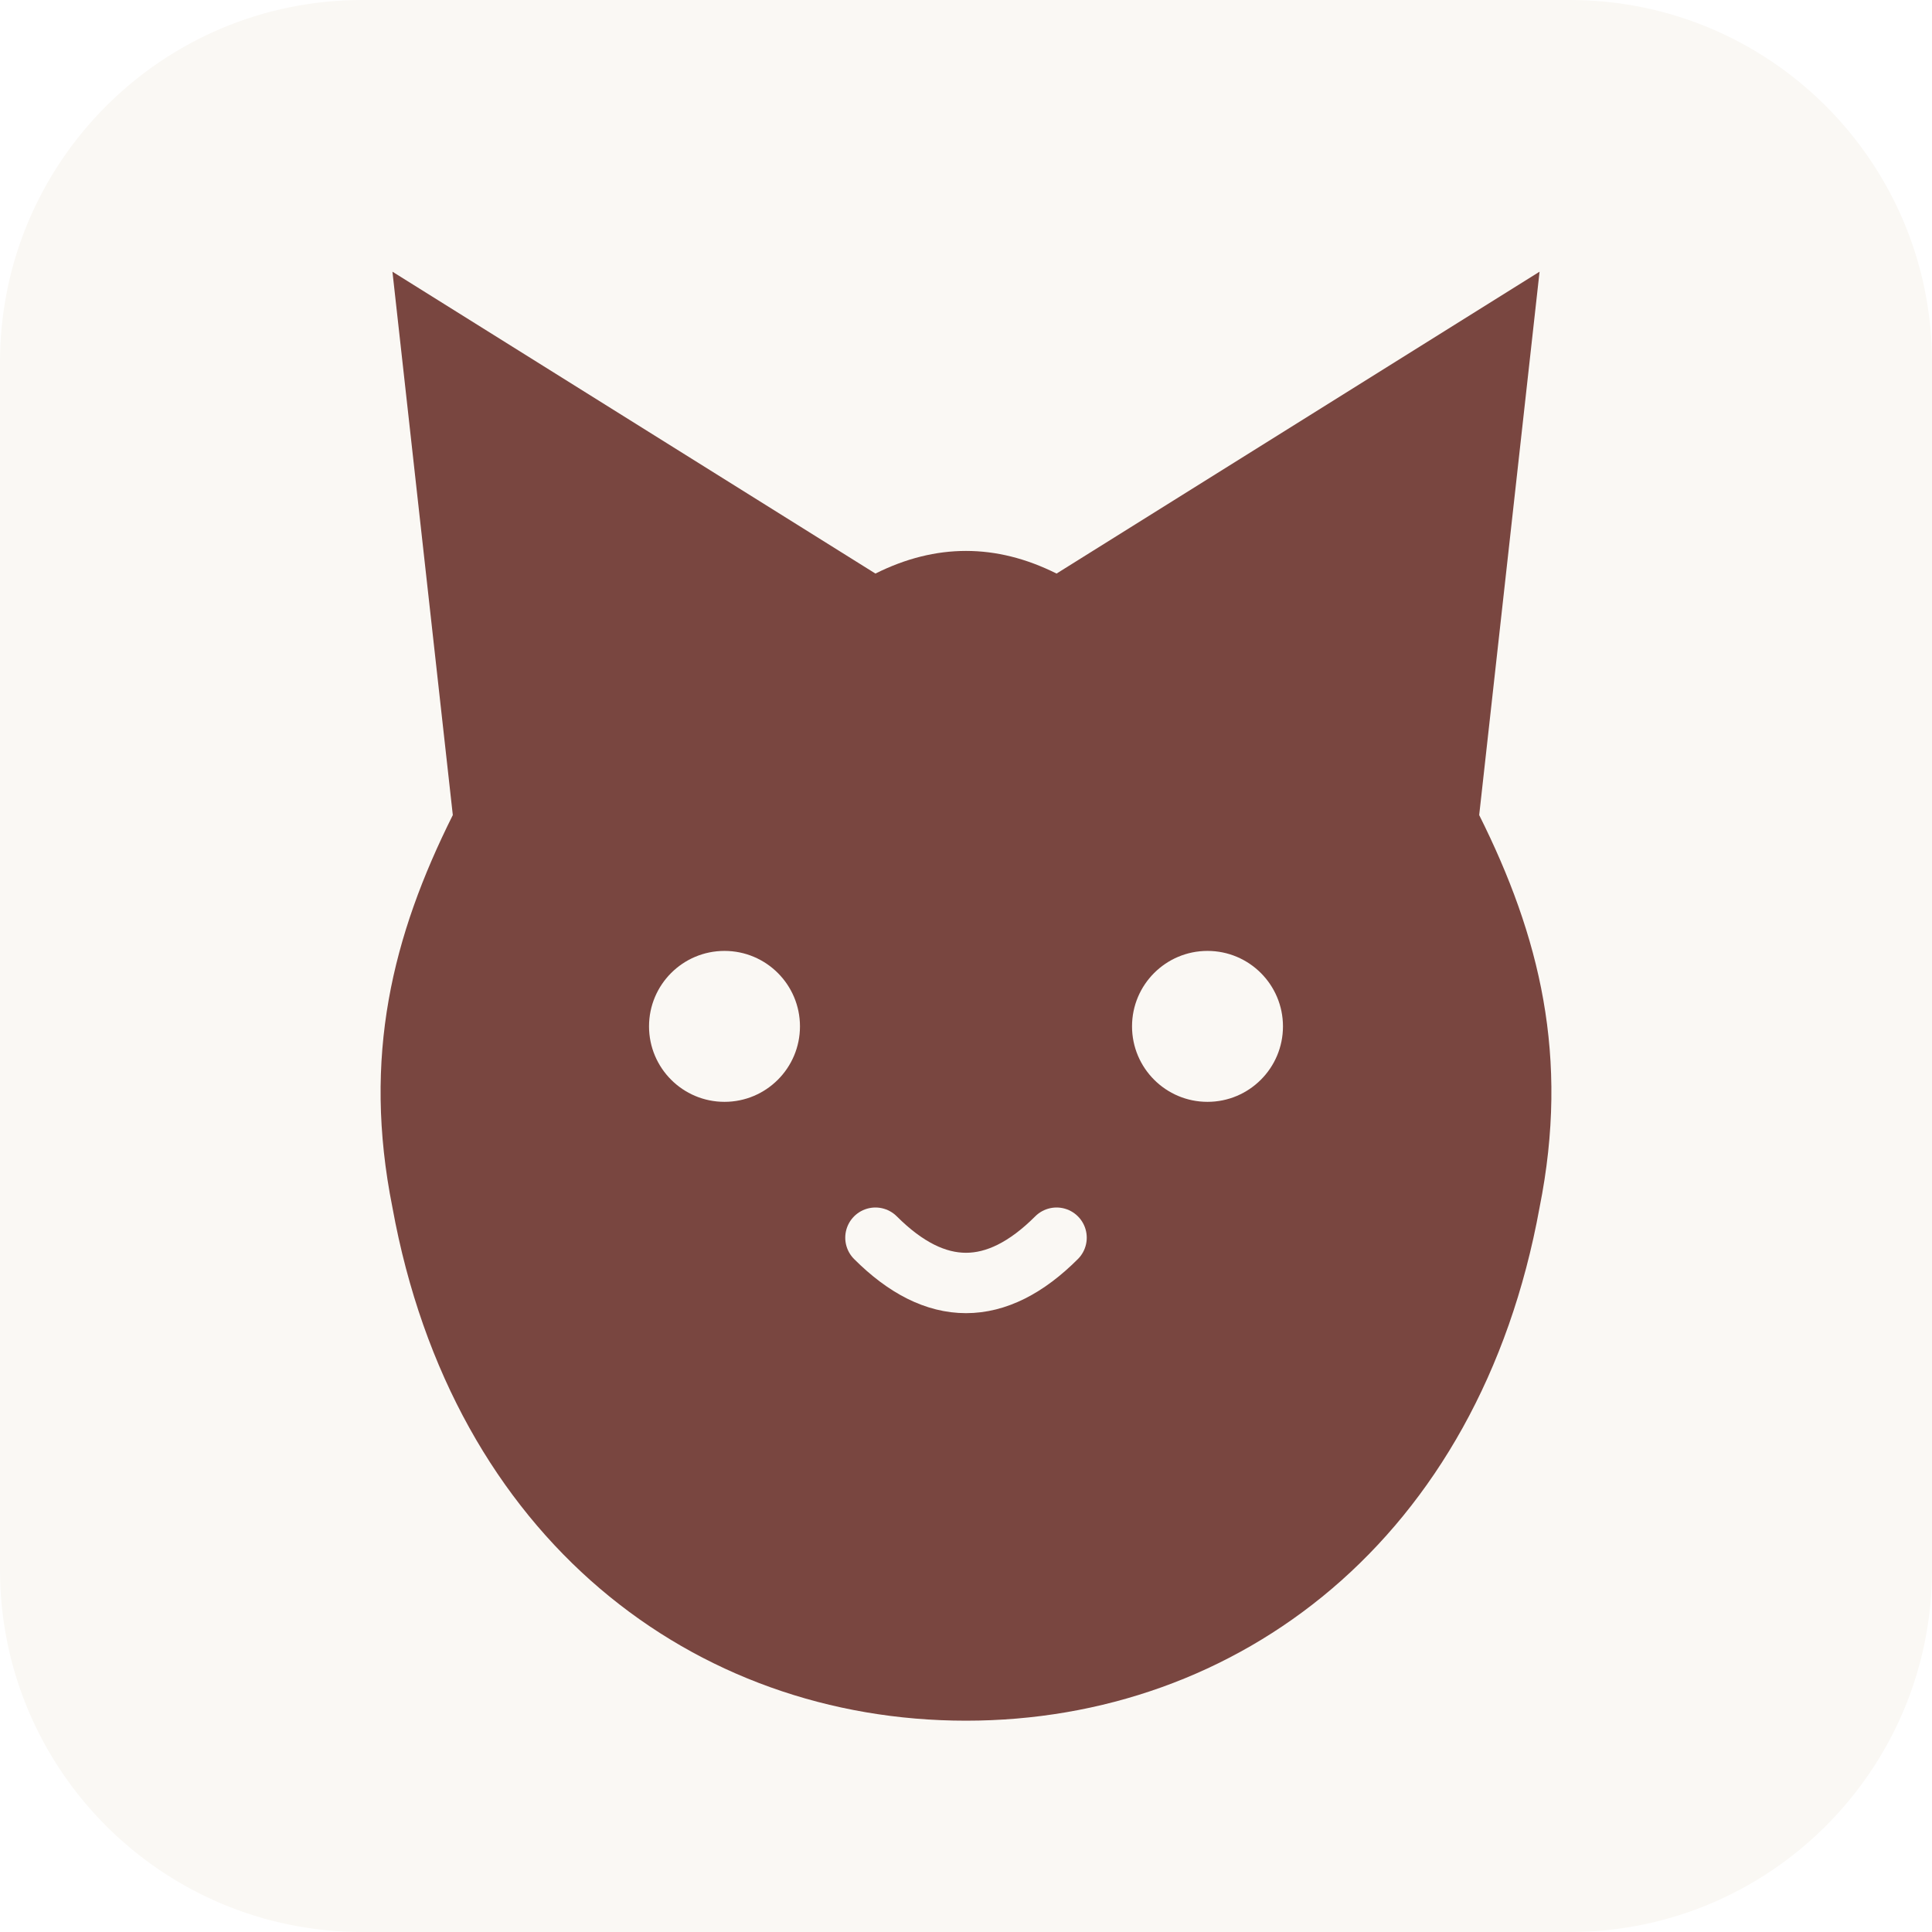
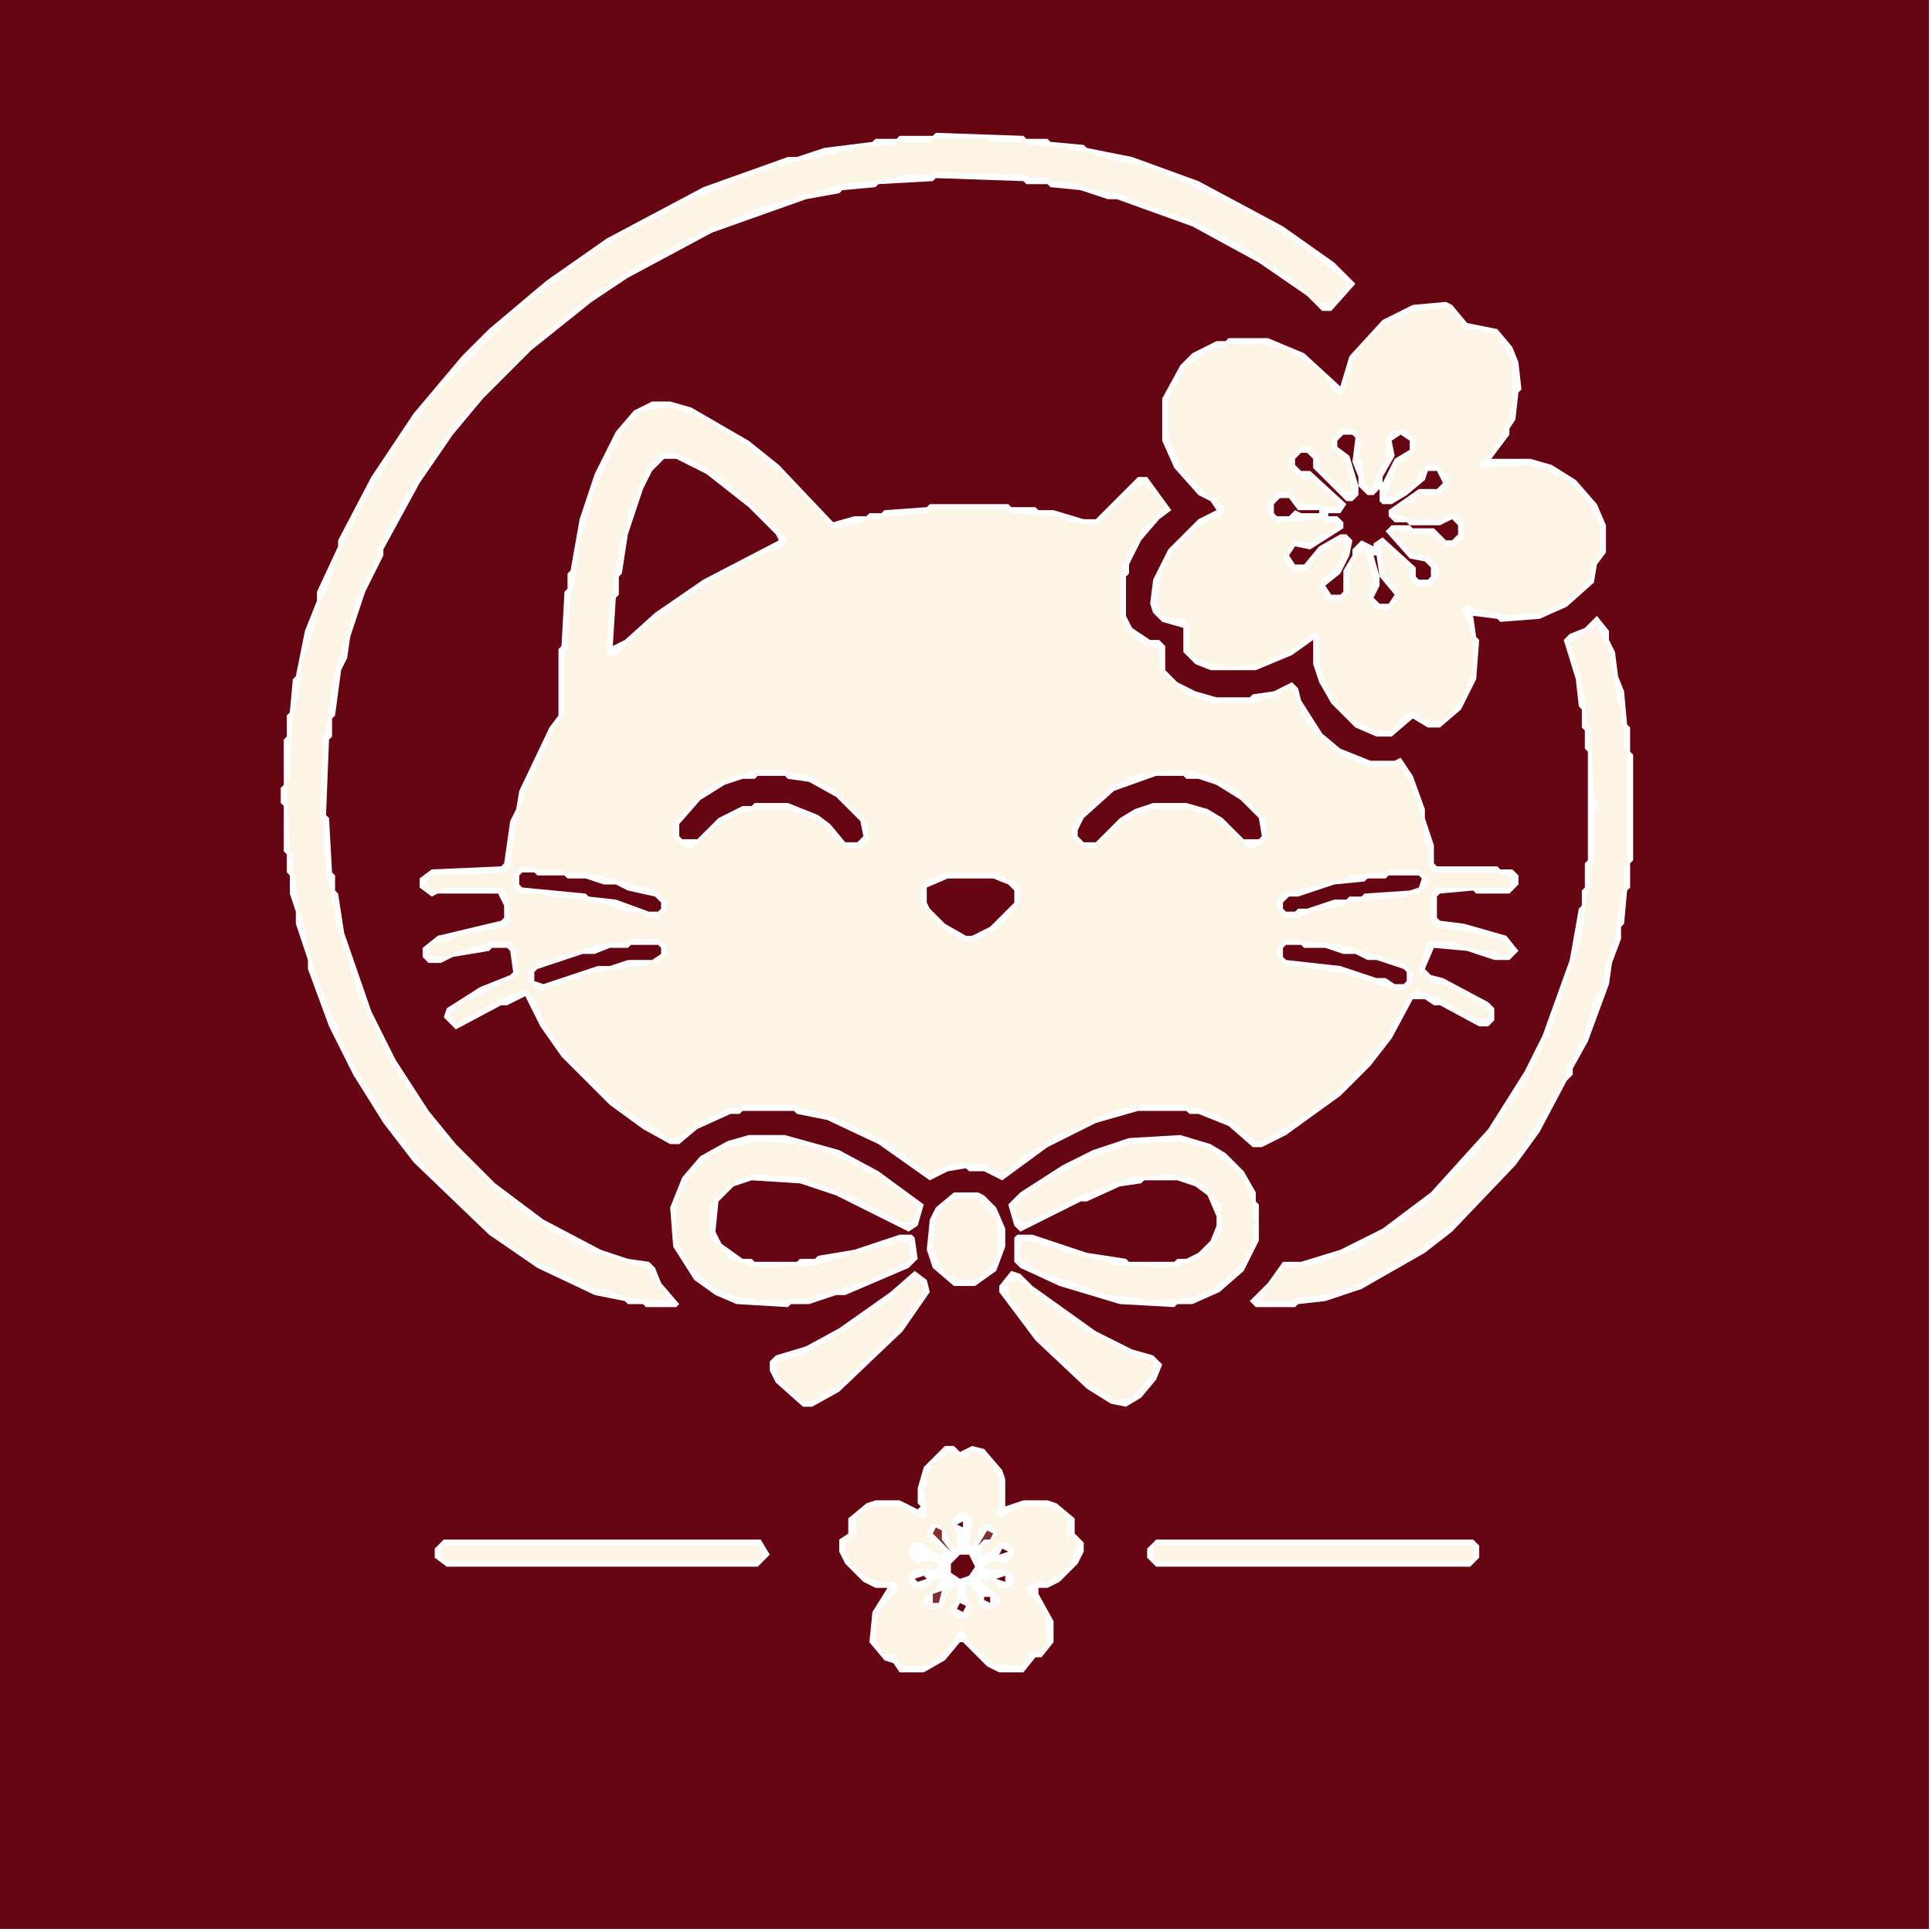
- <svg xmlns="http://www.w3.org/2000/svg" viewBox="0 0 64 64">
-   <rect width="64" height="64" rx="12" fill="#faf8f4" />
-   <path d="M15 27 13 9l16 10c2-1 4-1 6 0L51 9l-2 18c2 4 3 8 2 13-2 11-10 17-19 17S15 51 13 40c-1-5 0-9 2-13Z" fill="#794640" />
-   <circle cx="24" cy="34" r="2.5" fill="#faf8f4" />
-   <circle cx="40" cy="34" r="2.5" fill="#faf8f4" />
-   <path d="M29 41q3 3 6 0" fill="none" stroke="#faf8f4" stroke-width="2" stroke-linecap="round" />
+ <svg xmlns="http://www.w3.org/2000/svg" viewBox="0 0 640 640" role="img" aria-label="Mèo Hoa cat emblem">
+   <path fill="#660613" fill-rule="evenodd" d="M 318,531 L 317,533 L 319,534 L 320,532 Z M 326,529 L 326,530 L 328,531 L 328,529 Z M 330,523 L 333,524 L 333,522 Z M 303,523 L 304,524 L 307,523 L 306,522 Z M 321,515 L 318,515 L 315,518 L 315,521 L 318,523 L 321,522 L 323,519 Z M 334,514 L 332,513 L 331,515 Z M 317,505 L 319,506 L 319,504 Z M 425,314 L 425,317 L 426,318 L 444,320 L 456,324 L 459,324 L 462,326 L 465,326 L 466,325 L 466,322 L 465,321 L 456,318 L 453,318 L 449,316 L 445,316 L 439,314 L 432,314 L 431,313 L 426,313 Z M 219,314 L 218,313 L 209,313 L 208,314 L 202,314 L 197,316 L 193,316 L 178,321 L 177,322 L 177,325 L 180,326 L 198,320 L 202,320 L 208,318 L 216,318 L 219,316 Z M 307,294 L 307,299 L 308,301 L 313,306 L 320,310 L 322,310 L 328,307 L 336,299 L 336,295 L 334,293 L 329,291 L 314,291 Z M 471,291 L 470,290 L 460,290 L 459,291 L 453,291 L 452,292 L 442,293 L 430,297 L 427,297 L 425,299 L 425,301 L 426,302 L 429,302 L 430,301 L 433,301 L 442,298 L 446,298 L 447,297 L 451,297 L 452,296 L 467,295 L 470,294 Z M 172,290 L 172,293 L 173,294 L 194,296 L 195,297 L 204,298 L 215,302 L 218,302 L 219,301 L 219,299 L 217,297 L 208,295 L 204,293 L 200,293 L 194,291 L 188,291 L 187,290 L 178,290 L 177,289 L 173,289 Z M 357,275 L 357,277 L 359,279 L 363,279 L 371,271 L 376,268 L 382,266 L 393,266 L 400,268 L 405,271 L 412,278 L 417,278 L 418,277 L 417,271 L 411,265 L 403,260 L 397,258 L 393,258 L 392,257 L 383,257 L 369,262 L 359,271 Z M 225,273 L 225,277 L 226,278 L 231,278 L 238,271 L 246,267 L 249,267 L 250,266 L 261,266 L 271,270 L 275,273 L 280,279 L 284,279 L 286,277 L 285,272 L 277,264 L 268,259 L 261,258 L 260,257 L 251,257 L 250,258 L 246,258 L 240,260 L 232,265 Z M 455,184 L 457,191 L 457,194 L 455,198 L 457,200 L 460,200 L 462,197 L 457,191 L 456,184 Z M 422,167 L 422,170 L 423,171 L 427,171 L 429,169 L 431,170 L 437,170 L 437,169 L 430,169 L 427,165 L 424,165 Z M 257,177 L 248,168 L 234,157 L 224,152 L 220,152 L 216,156 L 213,162 L 208,177 L 206,190 L 205,191 L 205,197 L 204,198 L 203,214 L 207,212 L 217,203 L 233,192 L 258,179 Z M 464,144 L 461,146 L 462,151 L 458,158 L 458,160 L 462,152 L 467,149 L 467,146 Z M 429,152 L 429,154 L 431,156 L 434,156 L 446,167 L 444,170 L 440,170 L 440,171 L 443,171 L 445,173 L 445,175 L 434,182 L 429,181 L 427,184 L 429,187 L 432,187 L 437,181 L 444,177 L 446,177 L 448,179 L 447,184 L 444,190 L 439,194 L 441,197 L 444,197 L 445,196 L 445,189 L 448,184 L 448,182 L 451,179 L 455,181 L 455,180 L 458,178 L 469,188 L 469,191 L 470,192 L 473,192 L 474,191 L 474,188 L 472,186 L 467,185 L 459,176 L 461,174 L 467,174 L 468,175 L 475,175 L 479,179 L 481,179 L 483,177 L 483,174 L 481,172 L 477,174 L 467,174 L 466,173 L 462,173 L 460,171 L 460,169 L 470,162 L 476,162 L 478,160 L 476,156 L 473,156 L 472,159 L 466,164 L 461,167 L 458,167 L 457,166 L 457,162 L 455,164 L 453,164 L 450,161 L 450,158 L 448,153 L 449,145 L 448,144 L 445,144 L 443,146 L 443,148 L 447,151 L 450,161 L 450,164 L 448,166 L 446,166 L 435,155 L 435,152 L 433,150 L 431,150 Z M 0,0 L 0,639 L 639,639 L 639,0 Z M 380,513 L 383,510 L 488,510 L 490,512 L 490,516 L 487,519 L 383,519 L 380,516 Z M 144,513 L 147,510 L 252,510 L 255,515 L 251,519 L 148,519 L 144,516 Z M 313,479 L 316,479 L 318,481 L 322,479 L 326,480 L 332,487 L 333,490 L 333,499 L 339,497 L 347,497 L 350,498 L 356,503 L 356,508 L 359,511 L 359,514 L 357,518 L 351,524 L 347,526 L 344,526 L 344,528 L 349,537 L 349,544 L 345,549 L 343,549 L 339,554 L 331,554 L 327,552 L 319,544 L 318,544 L 313,550 L 306,554 L 298,554 L 296,551 L 293,550 L 288,544 L 289,534 L 294,526 L 290,526 L 286,524 L 280,518 L 278,514 L 278,510 L 281,508 L 281,503 L 287,498 L 290,497 L 298,497 L 304,500 L 305,499 L 304,498 L 304,493 L 306,486 Z M 335,421 L 338,422 L 342,426 L 363,441 L 375,447 L 382,449 L 385,452 L 383,457 L 378,463 L 373,466 L 368,465 L 360,460 L 343,444 L 331,428 L 331,426 Z M 307,424 L 308,428 L 299,441 L 278,461 L 269,466 L 266,466 L 257,458 L 255,454 L 255,451 L 257,449 L 267,446 L 278,440 L 295,428 L 303,421 Z M 316,395 L 324,395 L 326,396 L 330,400 L 333,407 L 333,413 L 330,421 L 323,426 L 316,426 L 309,420 L 307,414 L 308,404 L 310,400 Z M 416,395 L 416,398 L 417,399 L 417,411 L 412,421 L 404,428 L 395,432 L 390,432 L 389,433 L 371,432 L 351,426 L 338,420 L 336,418 L 336,410 L 337,409 L 342,409 L 360,415 L 373,417 L 374,418 L 389,418 L 390,417 L 393,417 L 397,415 L 401,411 L 403,406 L 403,403 L 400,396 L 396,393 L 390,391 L 379,391 L 378,392 L 371,393 L 360,398 L 358,398 L 338,408 L 336,406 L 334,399 L 338,395 L 352,386 L 362,381 L 374,377 L 391,376 L 401,379 L 406,382 L 412,388 Z M 222,400 L 226,390 L 232,383 L 241,378 L 248,376 L 260,376 L 278,381 L 291,388 L 306,399 L 304,406 L 301,408 L 277,396 L 265,392 L 249,391 L 243,393 L 238,398 L 237,408 L 239,412 L 246,417 L 249,417 L 250,418 L 264,418 L 265,417 L 270,417 L 271,416 L 283,414 L 298,409 L 302,409 L 303,410 L 304,417 L 301,420 L 280,429 L 277,429 L 268,432 L 262,432 L 261,433 L 244,432 L 237,429 L 230,424 L 223,413 Z M 529,204 L 533,209 L 533,212 L 535,216 L 536,224 L 538,229 L 539,240 L 540,241 L 540,249 L 541,250 L 541,285 L 540,286 L 540,294 L 539,295 L 538,306 L 537,307 L 537,311 L 534,319 L 533,326 L 526,345 L 521,354 L 521,356 L 519,358 L 510,375 L 502,386 L 481,408 L 472,415 L 451,427 L 439,431 L 430,432 L 429,433 L 416,433 L 414,431 L 420,425 L 425,418 L 431,418 L 444,414 L 458,407 L 474,395 L 493,374 L 505,355 L 511,343 L 520,318 L 523,301 L 524,300 L 524,295 L 525,294 L 525,286 L 526,285 L 526,249 L 525,248 L 525,242 L 524,241 L 524,235 L 523,234 L 522,225 L 518,212 L 520,210 L 525,208 Z M 139,291 L 143,288 L 166,287 L 167,286 L 169,272 L 171,268 L 172,262 L 182,241 L 185,237 L 185,215 L 186,214 L 187,196 L 188,195 L 188,190 L 189,189 L 192,172 L 197,157 L 204,143 L 210,136 L 216,133 L 222,133 L 229,135 L 248,146 L 258,154 L 276,173 L 283,171 L 287,171 L 288,170 L 292,170 L 293,169 L 307,168 L 308,167 L 334,167 L 335,168 L 343,168 L 344,169 L 349,169 L 359,172 L 363,172 L 377,158 L 380,158 L 388,169 L 384,172 L 378,179 L 374,187 L 374,190 L 373,191 L 373,204 L 375,208 L 381,212 L 384,212 L 386,214 L 386,222 L 390,226 L 396,229 L 403,231 L 414,231 L 415,230 L 422,229 L 428,226 L 430,228 L 431,232 L 438,243 L 444,248 L 454,252 L 462,252 L 464,251 L 468,257 L 472,268 L 472,271 L 475,280 L 475,286 L 476,287 L 496,287 L 497,288 L 501,288 L 503,290 L 503,293 L 500,296 L 489,296 L 488,295 L 477,296 L 476,297 L 476,304 L 477,305 L 485,306 L 499,310 L 503,315 L 500,318 L 495,318 L 486,315 L 475,314 L 472,321 L 474,323 L 478,324 L 493,332 L 495,334 L 495,338 L 493,340 L 490,340 L 477,333 L 475,333 L 472,331 L 468,331 L 461,344 L 454,353 L 444,363 L 426,376 L 418,380 L 415,380 L 407,373 L 397,369 L 394,369 L 393,368 L 377,368 L 363,372 L 347,380 L 332,391 L 326,388 L 321,388 L 320,387 L 314,388 L 308,391 L 291,379 L 274,371 L 264,369 L 263,368 L 246,368 L 245,369 L 242,369 L 231,374 L 225,379 L 222,379 L 213,374 L 202,366 L 186,350 L 179,340 L 174,330 L 168,333 L 166,333 L 151,341 L 147,337 L 148,334 L 159,327 L 169,323 L 170,322 L 169,315 L 168,314 L 163,314 L 162,315 L 150,317 L 146,319 L 142,319 L 140,317 L 140,314 L 145,310 L 166,305 L 167,304 L 167,300 L 165,296 L 145,296 L 143,297 L 139,294 Z M 479,100 L 481,101 L 486,107 L 496,109 L 501,115 L 503,120 L 504,129 L 503,130 L 502,139 L 500,142 L 500,144 L 494,152 L 507,152 L 514,154 L 522,159 L 529,167 L 532,174 L 532,183 L 529,187 L 528,193 L 519,201 L 510,205 L 497,206 L 496,205 L 488,204 L 489,211 L 490,212 L 489,225 L 484,235 L 477,241 L 473,241 L 468,238 L 461,244 L 456,244 L 449,241 L 441,233 L 437,226 L 435,220 L 435,212 L 428,217 L 416,222 L 401,222 L 396,220 L 392,216 L 392,208 L 385,206 L 382,203 L 381,200 L 382,192 L 387,182 L 397,172 L 403,169 L 401,166 L 397,164 L 389,155 L 385,146 L 385,132 L 391,121 L 395,117 L 403,113 L 406,113 L 407,112 L 420,112 L 432,117 L 444,128 L 447,118 L 458,106 L 468,101 Z M 425,75 L 442,87 L 449,94 L 441,103 L 438,103 L 433,98 L 417,87 L 395,75 L 370,66 L 367,66 L 358,63 L 348,62 L 347,61 L 340,61 L 339,60 L 310,59 L 309,60 L 291,61 L 290,62 L 279,63 L 278,64 L 267,66 L 236,77 L 208,92 L 196,100 L 176,116 L 160,132 L 150,144 L 139,160 L 127,182 L 127,184 L 121,196 L 116,211 L 115,218 L 113,222 L 111,237 L 110,238 L 110,244 L 109,245 L 108,270 L 109,271 L 110,289 L 111,290 L 111,295 L 112,296 L 114,309 L 123,335 L 131,351 L 142,368 L 151,379 L 164,392 L 180,404 L 199,414 L 208,417 L 215,418 L 217,420 L 219,425 L 225,432 L 224,433 L 214,433 L 213,432 L 208,432 L 207,431 L 197,429 L 178,420 L 162,409 L 137,385 L 127,372 L 117,356 L 109,340 L 102,321 L 102,318 L 98,306 L 98,302 L 96,296 L 96,290 L 95,289 L 95,283 L 94,282 L 94,267 L 93,266 L 93,261 L 94,260 L 94,245 L 95,244 L 95,237 L 96,236 L 97,225 L 98,224 L 101,209 L 105,199 L 105,196 L 112,181 L 112,179 L 123,158 L 137,137 L 153,118 L 162,109 L 181,93 L 201,79 L 233,62 L 261,52 L 264,52 L 273,49 L 289,47 L 290,46 L 297,46 L 298,45 L 309,45 L 310,44 L 339,45 L 340,46 L 347,46 L 348,47 L 359,48 L 360,49 L 375,52 L 397,60 Z" />
+   <path fill="#fcf4e5" fill-rule="evenodd" d="M 382,513 L 382,516 L 383,517 L 487,517 L 488,516 L 488,513 L 487,512 L 383,512 Z M 146,513 L 146,516 L 147,517 L 251,517 L 253,515 L 251,512 L 147,512 Z M 314,481 L 309,485 L 307,489 L 307,492 L 306,493 L 307,502 L 306,503 L 298,499 L 290,499 L 285,501 L 283,503 L 284,508 L 280,511 L 280,514 L 282,518 L 286,522 L 291,524 L 296,524 L 298,526 L 291,534 L 290,544 L 293,548 L 296,548 L 299,552 L 306,552 L 310,550 L 316,544 L 317,541 L 319,540 L 321,544 L 329,551 L 338,552 L 342,547 L 345,547 L 347,544 L 346,534 L 340,526 L 343,524 L 347,524 L 352,521 L 355,518 L 357,511 L 353,508 L 354,503 L 352,501 L 347,499 L 339,499 L 334,501 L 332,503 L 330,501 L 331,499 L 331,490 L 328,484 L 324,481 L 322,481 L 319,483 L 316,481 Z M 318,501 L 320,501 L 322,503 L 321,512 L 322,512 L 324,509 L 324,507 L 326,505 L 328,505 L 330,507 L 330,509 L 325,513 L 325,515 L 328,514 L 331,511 L 334,511 L 336,513 L 336,515 L 333,518 L 329,517 L 326,519 L 327,520 L 334,520 L 336,522 L 336,524 L 334,526 L 331,526 L 329,524 L 325,523 L 325,524 L 331,529 L 331,531 L 329,533 L 326,533 L 324,531 L 324,529 L 322,526 L 320,525 L 320,528 L 322,532 L 322,534 L 320,536 L 317,536 L 315,534 L 315,532 L 317,530 L 317,525 L 314,527 L 313,531 L 311,533 L 308,533 L 306,531 L 306,529 L 310,526 L 312,523 L 310,523 L 306,526 L 303,526 L 301,524 L 301,522 L 303,520 L 310,520 L 311,518 L 308,517 L 304,518 L 301,515 L 301,513 L 303,511 L 306,511 L 309,514 L 312,515 L 312,513 L 307,509 L 307,507 L 309,505 L 311,505 L 313,507 L 315,512 L 317,513 L 317,508 L 315,504 Z M 334,425 L 334,429 L 345,444 L 359,457 L 370,464 L 375,463 L 382,455 L 382,451 L 377,450 L 360,441 L 343,429 L 339,425 L 337,424 Z M 306,426 L 303,423 L 294,431 L 278,442 L 265,449 L 258,451 L 257,454 L 259,458 L 266,464 L 269,464 L 279,458 L 296,442 L 306,428 Z M 316,397 L 312,400 L 310,404 L 309,414 L 313,422 L 317,424 L 323,424 L 325,423 L 330,417 L 330,414 L 331,413 L 330,404 L 324,397 Z M 415,398 L 412,391 L 409,387 L 401,381 L 391,378 L 375,379 L 360,384 L 347,391 L 336,399 L 337,404 L 340,405 L 358,396 L 375,390 L 390,389 L 391,390 L 394,390 L 399,393 L 404,399 L 405,407 L 403,411 L 397,417 L 388,420 L 369,419 L 368,418 L 353,415 L 349,413 L 346,413 L 342,411 L 339,411 L 338,412 L 338,417 L 344,421 L 367,429 L 378,430 L 379,431 L 394,430 L 402,427 L 412,418 L 415,411 L 415,406 L 416,405 L 415,403 Z M 224,399 L 224,410 L 228,419 L 237,427 L 245,430 L 250,430 L 251,431 L 268,430 L 288,424 L 302,417 L 301,412 L 298,411 L 294,413 L 291,413 L 270,419 L 251,420 L 242,417 L 236,411 L 235,409 L 235,400 L 236,398 L 242,392 L 249,389 L 265,390 L 284,397 L 299,405 L 302,405 L 304,400 L 300,396 L 291,390 L 275,382 L 265,379 L 249,378 L 248,379 L 241,380 L 235,383 L 228,390 Z M 529,207 L 520,213 L 524,225 L 526,240 L 527,241 L 528,264 L 529,265 L 529,268 L 528,269 L 528,286 L 527,287 L 527,294 L 526,295 L 524,310 L 513,343 L 506,357 L 495,374 L 488,383 L 473,398 L 464,405 L 449,414 L 435,419 L 425,420 L 419,428 L 418,431 L 428,431 L 429,430 L 439,429 L 451,425 L 469,415 L 484,403 L 494,393 L 505,379 L 519,356 L 519,354 L 524,345 L 528,332 L 531,326 L 532,319 L 535,311 L 537,296 L 538,295 L 538,287 L 539,286 L 539,249 L 538,248 L 538,241 L 537,240 L 537,234 L 536,233 L 533,216 Z M 141,292 L 143,295 L 146,295 L 147,294 L 166,294 L 168,296 L 169,305 L 167,307 L 152,310 L 148,312 L 145,312 L 142,314 L 143,317 L 146,317 L 163,312 L 169,312 L 171,315 L 172,323 L 152,333 L 149,336 L 151,339 L 168,330 L 174,328 L 177,331 L 181,340 L 189,351 L 206,367 L 222,377 L 225,377 L 231,372 L 242,367 L 245,367 L 246,366 L 262,366 L 279,371 L 293,378 L 308,389 L 311,387 L 318,385 L 326,386 L 332,389 L 339,383 L 352,375 L 354,375 L 366,369 L 373,367 L 377,367 L 378,366 L 393,366 L 394,367 L 397,367 L 407,371 L 416,378 L 418,378 L 435,368 L 446,359 L 459,344 L 466,331 L 469,328 L 475,330 L 490,338 L 493,337 L 493,335 L 490,332 L 478,326 L 476,326 L 470,322 L 473,312 L 481,312 L 490,315 L 494,315 L 498,317 L 501,315 L 499,312 L 489,309 L 476,307 L 474,305 L 474,296 L 476,294 L 500,294 L 501,291 L 496,289 L 475,289 L 473,287 L 473,280 L 472,279 L 471,271 L 467,259 L 463,253 L 462,254 L 453,254 L 444,250 L 435,242 L 431,236 L 429,230 L 427,228 L 422,231 L 415,233 L 402,233 L 393,230 L 384,222 L 384,215 L 378,213 L 373,208 L 371,204 L 371,191 L 372,190 L 372,187 L 378,176 L 386,168 L 379,160 L 374,163 L 363,174 L 355,173 L 350,171 L 335,170 L 334,169 L 308,169 L 307,170 L 292,171 L 291,172 L 287,172 L 286,173 L 276,175 L 261,159 L 248,148 L 237,141 L 229,137 L 222,135 L 213,136 L 206,143 L 197,162 L 192,180 L 190,195 L 189,196 L 188,215 L 187,216 L 187,237 L 184,241 L 174,262 L 171,272 L 169,287 L 167,289 L 143,290 Z M 423,314 L 426,311 L 444,313 L 465,319 L 468,322 L 468,325 L 465,328 L 462,328 L 444,322 L 434,321 L 433,320 L 426,320 L 423,317 Z M 221,314 L 221,316 L 218,319 L 215,319 L 214,320 L 208,320 L 207,321 L 197,322 L 180,328 L 178,328 L 175,325 L 175,322 L 178,319 L 198,313 L 208,312 L 209,311 L 218,311 Z M 305,294 L 308,291 L 314,289 L 329,289 L 336,292 L 338,294 L 338,299 L 331,307 L 325,311 L 320,312 L 314,309 L 306,301 L 305,299 Z M 473,291 L 473,293 L 470,296 L 467,296 L 466,297 L 446,299 L 445,300 L 434,302 L 430,304 L 426,304 L 423,301 L 423,298 L 425,296 L 446,291 L 447,290 L 459,289 L 460,288 L 470,288 Z M 170,290 L 173,287 L 199,290 L 217,295 L 221,299 L 221,301 L 218,304 L 215,304 L 211,302 L 208,302 L 199,299 L 195,299 L 194,298 L 181,297 L 180,296 L 172,296 L 170,294 Z M 355,274 L 357,271 L 369,260 L 378,256 L 393,255 L 403,258 L 410,262 L 419,271 L 420,277 L 417,280 L 414,281 L 402,271 L 394,268 L 382,268 L 376,270 L 371,273 L 363,281 L 359,281 L 355,277 Z M 223,273 L 233,262 L 242,257 L 245,257 L 250,255 L 260,255 L 261,256 L 268,257 L 277,262 L 287,272 L 288,278 L 285,281 L 280,281 L 271,272 L 261,268 L 250,268 L 249,269 L 246,269 L 237,274 L 229,281 L 226,280 L 223,277 Z M 224,150 L 234,155 L 241,160 L 261,179 L 258,182 L 254,183 L 238,191 L 224,200 L 210,211 L 203,218 L 201,216 L 202,198 L 203,197 L 203,191 L 204,190 L 204,186 L 205,185 L 205,181 L 208,173 L 208,170 L 215,154 L 220,150 Z M 479,102 L 468,103 L 458,108 L 452,114 L 448,120 L 448,122 L 446,125 L 446,128 L 444,131 L 442,130 L 439,125 L 435,121 L 424,115 L 420,115 L 419,114 L 407,114 L 406,115 L 403,115 L 393,121 L 387,132 L 387,145 L 392,156 L 400,164 L 403,165 L 406,169 L 404,171 L 397,174 L 389,182 L 385,189 L 383,199 L 385,204 L 392,205 L 394,207 L 394,216 L 396,218 L 406,221 L 417,220 L 428,215 L 436,209 L 437,210 L 437,220 L 439,226 L 443,233 L 449,239 L 456,242 L 461,242 L 466,236 L 469,236 L 471,238 L 477,239 L 481,236 L 485,230 L 488,221 L 488,211 L 487,210 L 487,207 L 484,202 L 486,200 L 489,202 L 497,203 L 498,204 L 510,203 L 519,199 L 523,196 L 527,191 L 527,187 L 530,183 L 530,174 L 526,166 L 519,159 L 511,155 L 508,155 L 507,154 L 491,155 L 490,154 L 494,150 L 500,139 L 500,136 L 501,135 L 501,120 L 496,111 L 489,109 L 485,109 L 482,104 Z M 444,142 L 448,142 L 451,145 L 450,152 L 451,153 L 452,160 L 454,162 L 459,152 L 459,145 L 461,143 L 465,142 L 469,146 L 469,149 L 463,154 L 459,164 L 460,165 L 469,160 L 470,157 L 473,154 L 476,154 L 480,158 L 480,160 L 477,164 L 470,164 L 468,166 L 463,168 L 462,170 L 467,172 L 477,172 L 481,170 L 485,173 L 485,178 L 482,181 L 479,181 L 474,177 L 469,177 L 468,176 L 462,176 L 461,177 L 469,184 L 473,184 L 476,187 L 477,190 L 474,194 L 469,194 L 467,192 L 467,188 L 458,180 L 457,181 L 459,191 L 463,195 L 463,199 L 460,202 L 456,202 L 453,198 L 455,192 L 452,182 L 450,183 L 447,189 L 447,196 L 444,199 L 440,199 L 437,194 L 438,192 L 443,188 L 446,181 L 445,179 L 437,183 L 433,189 L 428,189 L 426,187 L 425,184 L 429,179 L 434,180 L 436,178 L 441,176 L 443,174 L 442,173 L 439,173 L 438,172 L 423,173 L 420,170 L 420,167 L 423,163 L 427,163 L 431,167 L 437,167 L 438,168 L 443,168 L 444,167 L 435,159 L 432,159 L 427,155 L 427,152 L 431,148 L 434,148 L 437,151 L 437,155 L 446,163 L 448,163 L 446,153 L 441,148 L 441,146 Z M 425,77 L 415,71 L 387,58 L 375,54 L 372,54 L 359,50 L 355,50 L 354,49 L 341,48 L 340,47 L 328,47 L 327,46 L 309,46 L 308,47 L 297,47 L 296,48 L 283,49 L 282,50 L 278,50 L 277,51 L 273,51 L 272,52 L 261,54 L 243,60 L 233,65 L 231,65 L 206,78 L 192,87 L 170,104 L 143,132 L 132,147 L 120,167 L 111,186 L 110,191 L 105,202 L 105,205 L 100,220 L 98,235 L 97,236 L 96,258 L 95,259 L 96,282 L 97,283 L 97,290 L 98,291 L 99,302 L 100,303 L 103,318 L 110,337 L 112,340 L 112,342 L 118,354 L 127,369 L 141,387 L 155,401 L 166,410 L 178,418 L 197,427 L 200,427 L 208,430 L 222,431 L 214,420 L 197,415 L 183,408 L 174,402 L 164,394 L 147,377 L 130,353 L 119,330 L 111,305 L 111,301 L 110,300 L 110,296 L 108,290 L 108,284 L 107,283 L 107,272 L 106,271 L 107,244 L 108,243 L 110,226 L 118,199 L 125,184 L 125,182 L 135,163 L 151,140 L 177,113 L 196,98 L 211,88 L 236,75 L 238,75 L 251,69 L 279,61 L 297,59 L 298,58 L 309,58 L 310,57 L 340,58 L 341,59 L 347,59 L 348,60 L 358,61 L 359,62 L 370,64 L 397,74 L 414,83 L 429,93 L 437,100 L 441,101 L 446,95 L 446,93 Z" />
+   <path fill="#7f302f" fill-rule="evenodd" d="M 312,527 L 309,528 L 309,531 L 311,531 Z M 329,508 L 327,507 L 324,512 L 326,510 L 328,510 Z M 310,506 L 309,508 L 315,514 L 312,510 L 312,507 Z" />
</svg>
